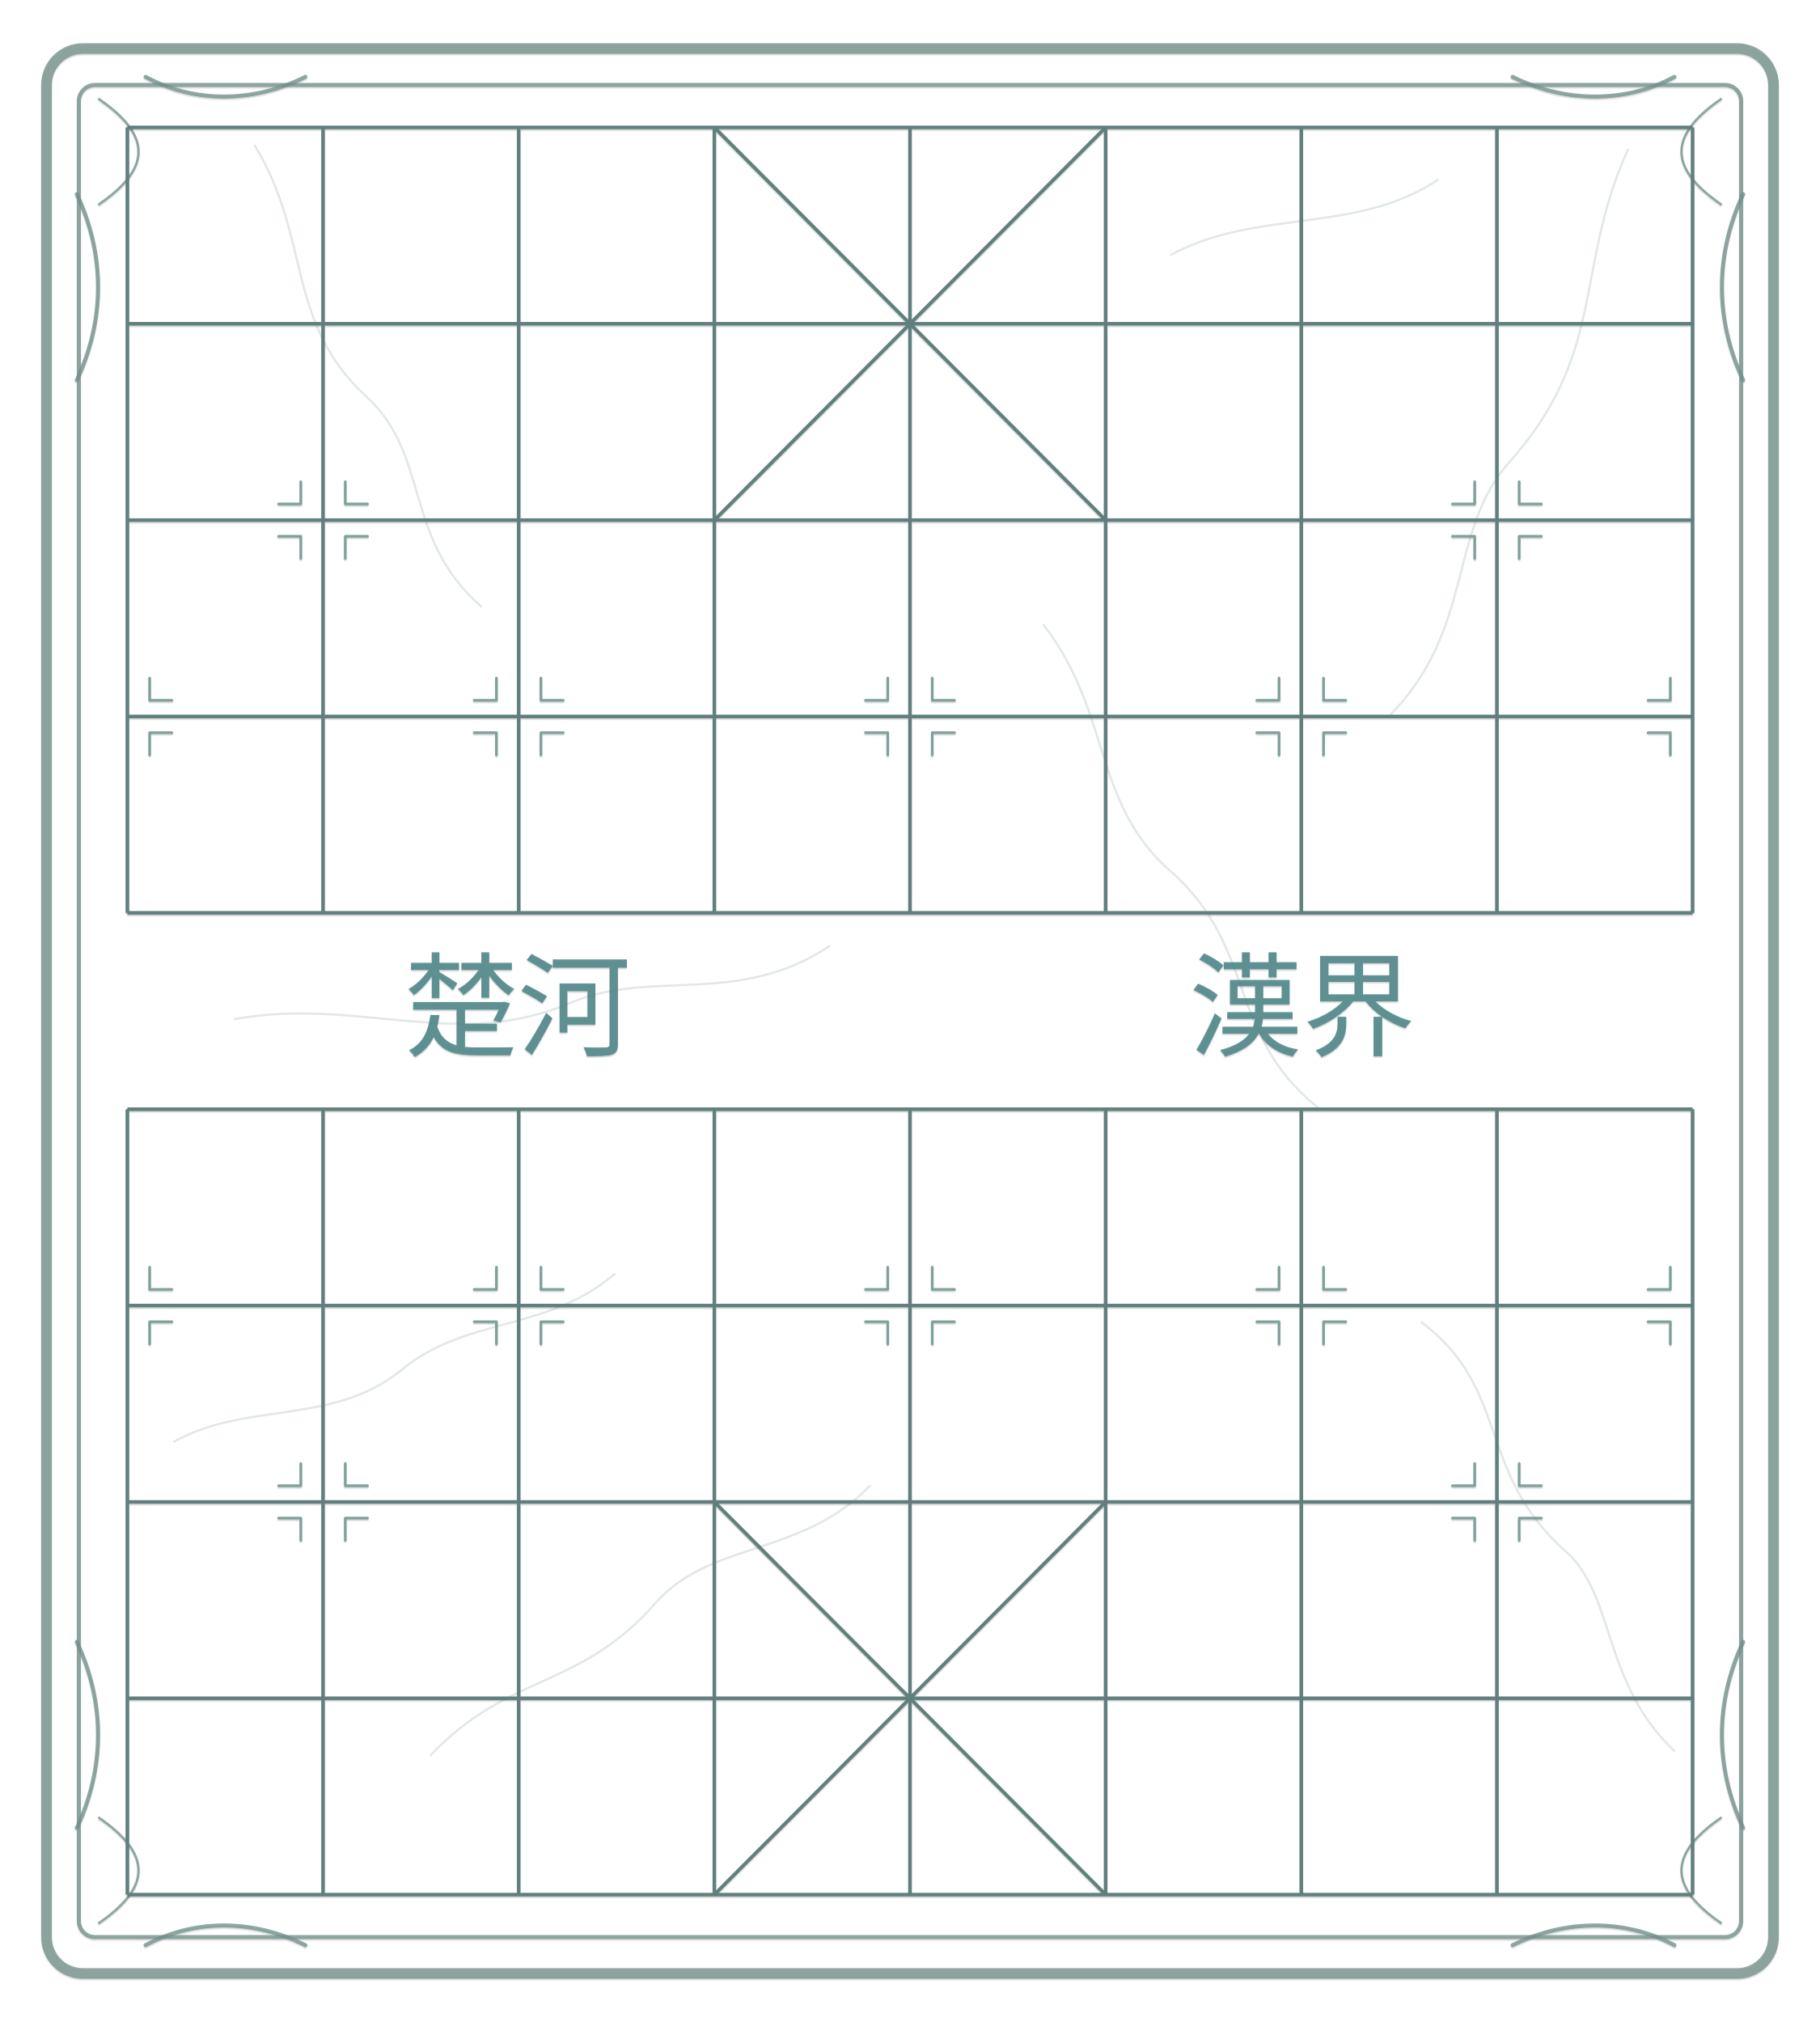
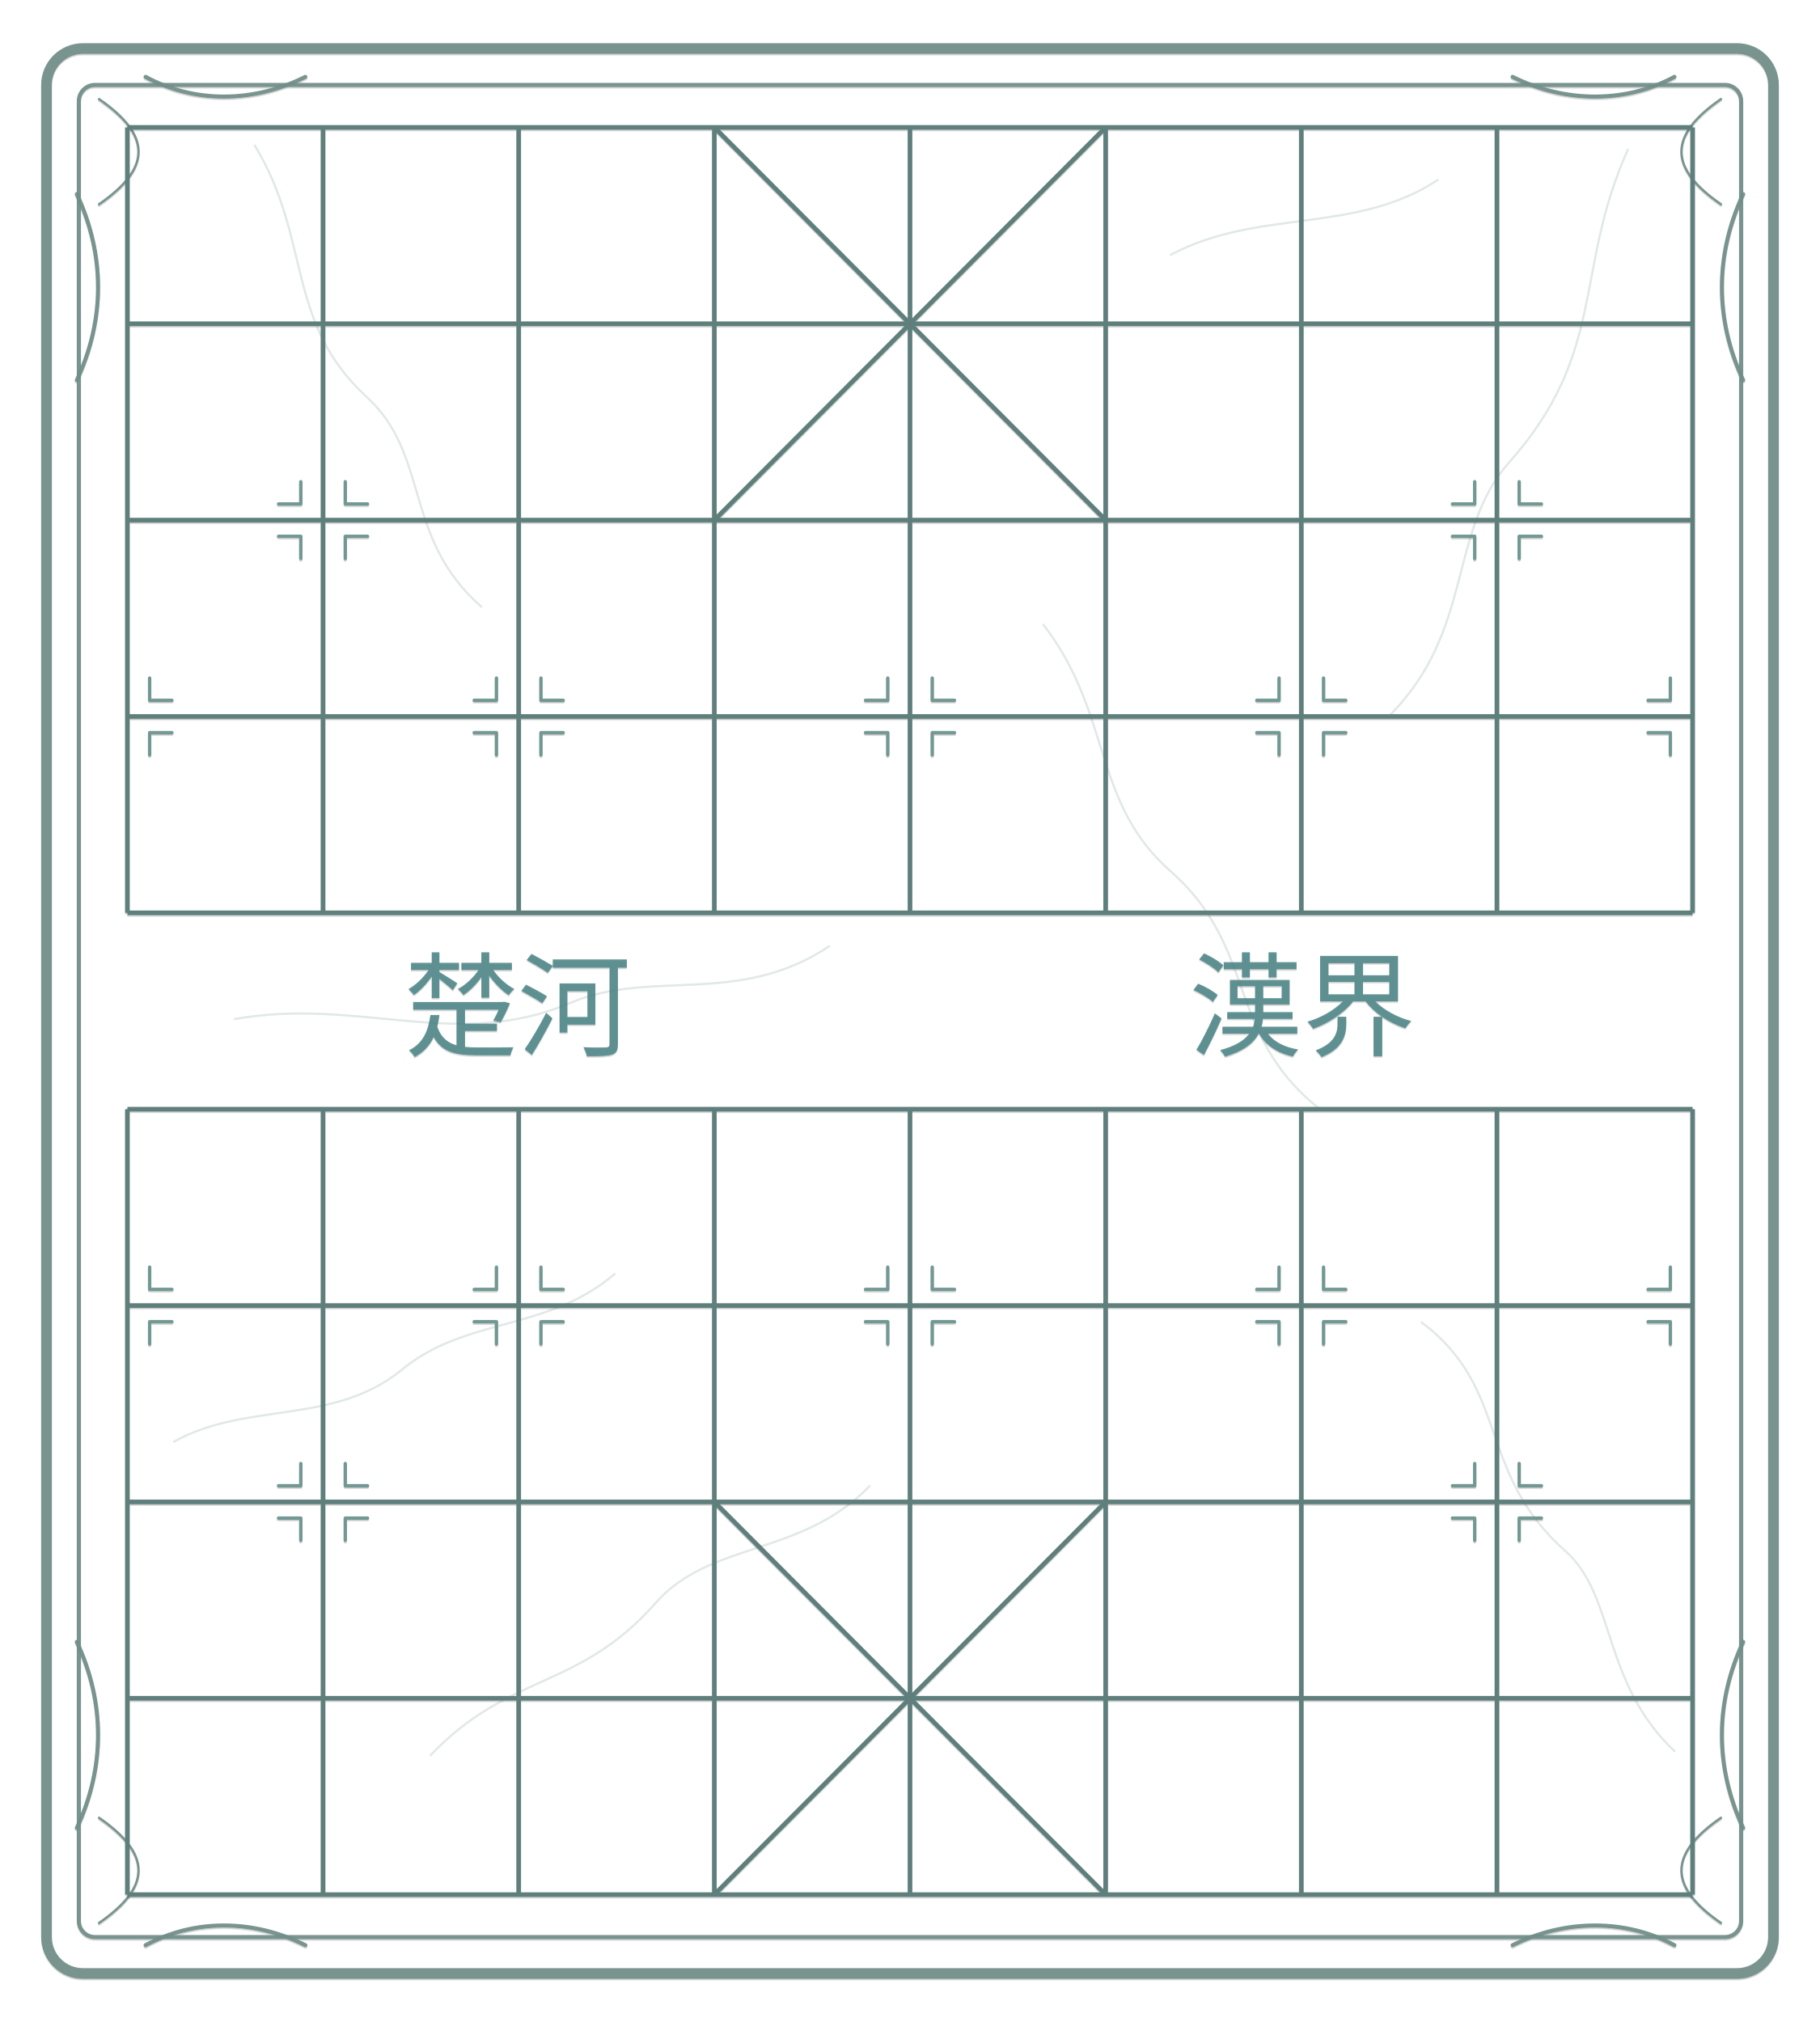
<svg xmlns="http://www.w3.org/2000/svg" viewBox="0 0 900 1000" fill="none">
  <defs>
    <g id="pointMark" fill="none" stroke-linecap="round" stroke-linejoin="round">
      <path d="M-22 -8H-11V-19 M22 -8H11V-19 M-22 8H-11V19 M22 8H11V19" />
    </g>
    <g id="pointMarkLeftEdge" fill="none" stroke-linecap="round" stroke-linejoin="round">
      <path d="M22 -8H11V-19 M22 8H11V19" />
    </g>
    <g id="pointMarkRightEdge" fill="none" stroke-linecap="round" stroke-linejoin="round">
      <path d="M-22 -8H-11V-19 M-22 8H-11V19" />
    </g>
    <filter id="softInk" x="-4%" y="-4%" width="108%" height="108%">
-       <feDropShadow dx="0" dy="0.62" stdDeviation="0.42" flood-color="#000000" flood-opacity="0.24" />
+       <feDropShadow dx="0" dy="0.62" stdDeviation="0.28" flood-color="#000000" flood-opacity="0.24" />
    </filter>
  </defs>
  <rect width="900" height="1000" fill="transparent" />
-   <g stroke="#6f8d88" stroke-opacity="0.75" fill="none" stroke-linejoin="round" filter="url(#softInk)">
+   <g stroke="#6f8d88" stroke-opacity="0.92" fill="none" stroke-linejoin="round" filter="url(#softInk)">
    <rect x="23" y="24" width="854" height="952" rx="18" stroke-width="5.3" />
    <rect x="39" y="42" width="822" height="916" rx="8" stroke-width="2.05" />
    <path d="M72 38C96 51 125 51 151 38M748 38C774 51 804 51 828 38M72 962C96 949 125 949 151 962M748 962C774 949 804 949 828 962" stroke-width="2.0" stroke-linecap="round" />
    <path d="M38 96C52 126 52 158 38 188M862 96C848 126 848 158 862 188M38 812C52 842 52 874 38 904M862 812C848 842 848 874 862 904" stroke-width="2.0" stroke-linecap="round" />
    <path d="M49 49C75 67 75 83 49 101M851 49C825 67 825 83 851 101M49 951C75 933 75 917 49 899M851 951C825 933 825 917 851 899" stroke-width="1.18" stroke-linecap="round" />
  </g>
  <g stroke="#6c908b" stroke-opacity="0.2" stroke-width="1.08" fill="none" stroke-linecap="round" stroke-linejoin="round">
    <path d="M126 72C154 118 141 159 181 196C213 225 199 266 238 300" />
    <path d="M805 74C778 134 795 174 746 229C716 263 729 312 687 354" />
    <path d="M116 504C177 493 226 520 282 496C322 479 365 498 410 468" />
    <path d="M516 309C550 353 540 397 579 431C622 469 606 511 652 548" />
    <path d="M703 654C747 687 730 728 774 767C799 789 792 832 828 866" />
    <path d="M213 868C252 827 286 836 324 793C351 762 396 770 430 735" />
    <path d="M86 713C122 693 164 705 198 678C230 651 270 659 304 630" />
    <path d="M579 126C622 103 670 116 711 89" />
  </g>
-   <g stroke="#5f7f7b" stroke-opacity="0.98" stroke-width="1.76" stroke-linecap="butt" filter="url(#softInk)">
+   <g stroke="#5f7f7b" stroke-opacity="1" stroke-width="2.28" stroke-linecap="butt" filter="url(#softInk)">
    <path d="M63 63V451.444M63 548.556V937M159.75 63V451.444M159.75 548.556V937M256.5 63V451.444M256.5 548.556V937M353.25 63V451.444M353.25 548.556V937M450 63V451.444M450 548.556V937M546.75 63V451.444M546.75 548.556V937M643.5 63V451.444M643.5 548.556V937M740.25 63V451.444M740.25 548.556V937M837 63V451.444M837 548.556V937" />
    <path d="M63 63H837M63 160.111H837M63 257.222H837M63 354.333H837M63 451.444H837M63 548.556H837M63 645.667H837M63 742.778H837M63 839.889H837M63 937H837" />
    <path d="M353.25 63L546.75 257.222M546.75 63L353.25 257.222M353.25 742.778L546.75 937M546.75 742.778L353.25 937" />
  </g>
-   <g stroke="#6f9690" stroke-opacity="0.86" stroke-width="1.32" filter="url(#softInk)">
+   <g stroke="#6f9690" stroke-opacity="0.96" stroke-width="1.66" filter="url(#softInk)">
    <use href="#pointMark" transform="translate(159.75 257.222)" />
    <use href="#pointMark" transform="translate(740.25 257.222)" />
    <use href="#pointMark" transform="translate(159.75 742.778)" />
    <use href="#pointMark" transform="translate(740.25 742.778)" />
    <use href="#pointMarkLeftEdge" transform="translate(63 354.333)" />
    <use href="#pointMark" transform="translate(256.5 354.333)" />
    <use href="#pointMark" transform="translate(450 354.333)" />
    <use href="#pointMark" transform="translate(643.5 354.333)" />
    <use href="#pointMarkRightEdge" transform="translate(837 354.333)" />
    <use href="#pointMarkLeftEdge" transform="translate(63 645.667)" />
    <use href="#pointMark" transform="translate(256.5 645.667)" />
    <use href="#pointMark" transform="translate(450 645.667)" />
    <use href="#pointMark" transform="translate(643.5 645.667)" />
    <use href="#pointMarkRightEdge" transform="translate(837 645.667)" />
  </g>
  <g fill="#4d8586" fill-opacity="0.86" font-family="KaiTi, STKaiti, SimSun, serif" font-size="56" text-anchor="middle" filter="url(#softInk)">
    <text x="256" y="518">楚河</text>
    <text x="644" y="518">漢界</text>
  </g>
</svg>
